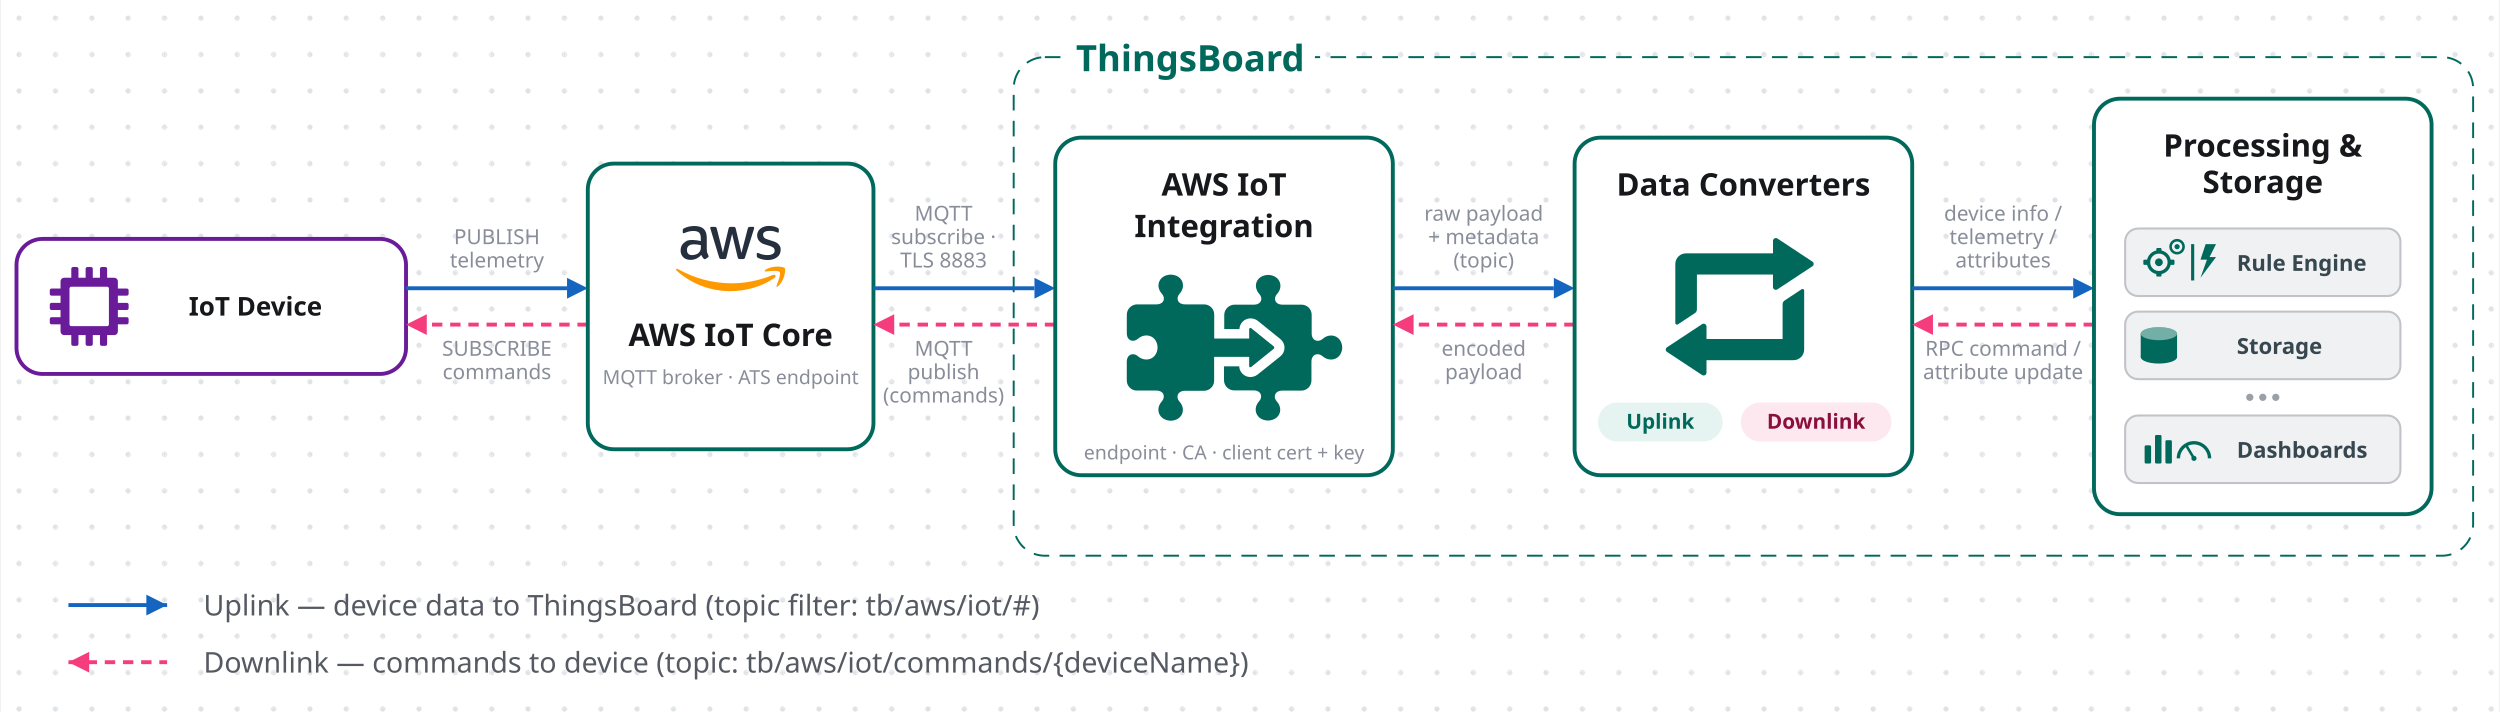
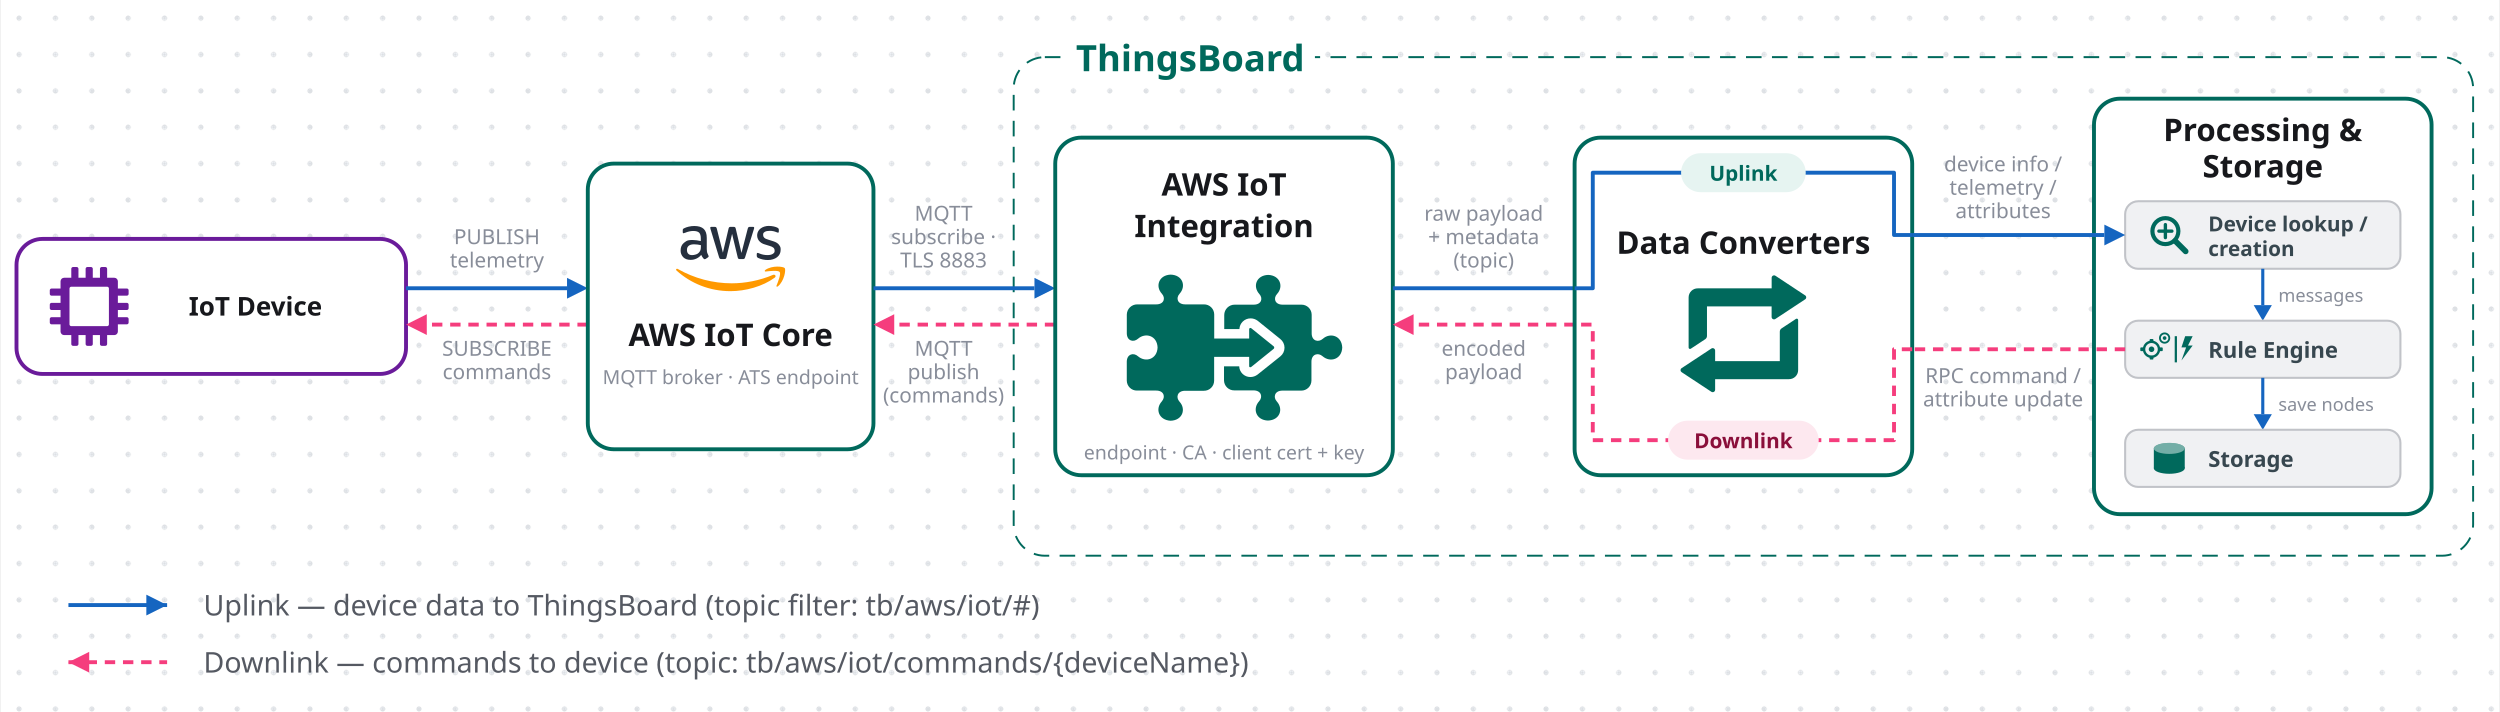
<svg xmlns="http://www.w3.org/2000/svg" width="1430" height="407" viewBox="0 0 962 274">
  <defs>
    <clipPath id="clip0">
      <path fill="#fff" d="M0 0h962v288H0z" />
    </clipPath>
    <pattern id="dots" width="14" height="14" x="0" y="0" patternUnits="userSpaceOnUse">
      <circle cx="7" cy="7" r="1" fill="#dde0e4" />
    </pattern>
  </defs>
  <g clip-path="url(#clip0)">
    <path fill="#fff" d="M0 0h962v288H0z" />
    <path fill="url(#dots)" d="M0 0h962v288H0z" />
    <g transform="translate(0 33)">
      <rect width="562" height="192" x="390" y="-11" fill="none" stroke="#00695c" stroke-dasharray="6,4" stroke-width=".75" rx="12" />
      <path fill="#fff" d="M410-18h96v14h-96z" />
      <text x="458" y="-11" fill="#00695c" dominant-baseline="central" font-family="system-ui,sans-serif" font-size="14" font-weight="600" text-anchor="middle" textLength="88">ThingsBoard</text>
      <rect width="150" height="52" x="6" y="59" fill="#fff" stroke="#6a1b9a" stroke-width="1.5" rx="10" />
      <g fill="#6a1b9a" transform="matrix(.69 0 0 .69 13.3 64.3)">
        <rect width="32" height="32" x="14" y="14" rx="2" />
        <rect width="22" height="22" x="19" y="19" fill="#fff" rx="1" />
        <rect width="4" height="7" x="20" y="8" rx="1" />
        <rect width="4" height="7" x="28" y="8" rx="1" />
        <rect width="4" height="7" x="36" y="8" rx="1" />
        <rect width="4" height="7" x="20" y="45" rx="1" />
        <rect width="4" height="7" x="28" y="45" rx="1" />
        <rect width="4" height="7" x="36" y="45" rx="1" />
        <rect width="7" height="4" x="8" y="20" rx="1" />
        <rect width="7" height="4" x="8" y="28" rx="1" />
        <rect width="7" height="4" x="8" y="36" rx="1" />
        <rect width="7" height="4" x="45" y="20" rx="1" />
        <rect width="7" height="4" x="45" y="28" rx="1" />
        <rect width="7" height="4" x="45" y="36" rx="1" />
      </g>
      <text x="98" y="85" fill="#17181c" dominant-baseline="middle" font-family="system-ui,sans-serif" font-size="10" font-weight="600" text-anchor="middle">IoT Device</text>
      <path stroke="#1565c0" stroke-width="1.5" d="M156 78h62" />
      <path fill="#1565c0" d="m218 74 8 4-8 4z" />
      <text x="191" y="61" fill="#888d99" font-family="system-ui,sans-serif" font-size="8" text-anchor="middle">PUBLISH</text>
      <text x="191" y="70" fill="#888d99" font-family="system-ui,sans-serif" font-size="8" text-anchor="middle">telemetry</text>
      <path stroke="#f53d7d" stroke-dasharray="4,3" stroke-width="1.5" d="M226 92h-62" />
      <path fill="#f53d7d" d="m164 88-8 4 8 4z" />
      <text x="191" y="104" fill="#888d99" font-family="system-ui,sans-serif" font-size="8" text-anchor="middle">SUBSCRIBE</text>
      <text x="191" y="113" fill="#888d99" font-family="system-ui,sans-serif" font-size="8" text-anchor="middle">commands</text>
      <rect width="110" height="110" x="226" y="30" fill="#fff" stroke="#00695c" stroke-width="1.5" rx="10" />
      <g>
        <path fill="#252f3e" d="M271.84 63.12q0 .79.15 1.24.16.47.45 1.01.1.17.1.32 0 .21-.27.42l-.88.59a1 1 0 0 1-.36.12q-.21 0-.42-.2-.3-.31-.5-.65-.22-.35-.44-.82a5.2 5.2 0 0 1-4.1 1.92q-1.77 0-2.8-1a3.6 3.6 0 0 1-1.03-2.68q0-1.8 1.27-2.88c1.27-1.08 1.98-1.09 3.42-1.09q.71 0 1.48.11.78.11 1.6.3v-1.01q0-1.59-.65-2.24-.67-.64-2.28-.64-.74 0-1.5.18a8 8 0 0 0-1.51.48 4 4 0 0 1-.72.22q-.3 0-.29-.43v-.69q0-.34.1-.48c.1-.14.2-.2.39-.3a8 8 0 0 1 1.76-.63 9 9 0 0 1 2.18-.26q2.49 0 3.66 1.13 1.16 1.13 1.16 3.44v4.52zm-5.68 2.12q.7 0 1.44-.25a2.5 2.5 0 0 0 1.33-.9q.35-.39.48-.88.13-.5.14-1.22v-.59a12 12 0 0 0-2.6-.32q-1.4 0-2.08.56-.7.56-.69 1.6 0 .98.52 1.49.5.52 1.46.51m11.22 1.51q-.37 0-.53-.14t-.3-.54l-3.28-10.8a3 3 0 0 1-.12-.56q0-.34.33-.35h1.37q.4 0 .55.14t.28.55l2.34 9.24 2.18-9.24q.1-.42.27-.55c.17-.13.3-.14.56-.14h1.12q.39 0 .55.14.18.14.27.55l2.2 9.36 2.42-9.36q.13-.42.28-.55.17-.13.55-.14h1.3q.34 0 .35.35l-.03.23q-.01.13-.1.35l-3.37 10.8q-.12.4-.29.54a1 1 0 0 1-.53.14h-1.2q-.4 0-.56-.14c-.16-.14-.21-.28-.27-.56l-2.16-9.01-2.15 9q-.1.41-.27.55c-.17.14-.3.14-.56.14zm17.95.38a9 9 0 0 1-3.76-.81q-.34-.2-.43-.4a1 1 0 0 1-.08-.38v-.71q0-.44.32-.44.13 0 .25.04l.35.14a8 8 0 0 0 3.2.66q1.32 0 2.04-.46c.72-.46.72-.75.72-1.33q0-.58-.37-.98a3.5 3.5 0 0 0-1.41-.72l-2.03-.63a4.3 4.3 0 0 1-2.23-1.42 3.33 3.33 0 0 1 .68-4.73q.63-.48 1.45-.72c.82-.24 1.15-.24 1.76-.24q.47 0 .94.06l.9.15q.43.1.8.22c.37.12.45.17.59.25q.3.17.42.35t.12.46v.66q0 .45-.32.45-.17 0-.53-.17a6.4 6.4 0 0 0-2.68-.54q-1.2 0-1.86.39c-.66.39-.65.67-.65 1.24q0 .6.41 1c.41.4.8.52 1.54.76l1.98.63q1.52.48 2.17 1.34c.65.86.64 1.23.64 1.96q0 .9-.36 1.62-.37.72-1.02 1.22-.65.51-1.55.79-.94.3-2 .29" />
        <path fill="#f90" d="M297.97 73.92c-4.6 3.4-11.27 5.2-17.01 5.2-8.05 0-15.3-2.98-20.77-7.92-.44-.4-.05-.93.47-.62a42 42 0 0 0 20.79 5.52c5.1 0 10.7-1.06 15.85-3.24.77-.35 1.43.5.67 1.06" />
        <path fill="#f90" d="M299.89 71.74c-.6-.75-3.89-.36-5.38-.18-.45.05-.52-.34-.11-.63 2.62-1.84 6.94-1.31 7.44-.7.5.63-.14 4.95-2.6 7.01-.37.33-.74.16-.57-.26.56-1.38 1.8-4.5 1.22-5.24" />
      </g>
      <text x="281" y="96" fill="#17181c" dominant-baseline="middle" font-family="system-ui,sans-serif" font-size="12" font-weight="600" text-anchor="middle">AWS IoT Core</text>
      <text x="281" y="112" fill="#888d99" dominant-baseline="central" font-family="system-ui,sans-serif" font-size="7.5" text-anchor="middle">MQTT broker · ATS endpoint</text>
      <path stroke="#1565c0" stroke-width="1.5" d="M336 78h62" />
      <path fill="#1565c0" d="m398 74 8 4-8 4z" />
      <text x="363" y="52" fill="#888d99" font-family="system-ui,sans-serif" font-size="8" text-anchor="middle">MQTT</text>
      <text x="363" y="61" fill="#888d99" font-family="system-ui,sans-serif" font-size="8" text-anchor="middle">subscribe ·</text>
      <text x="363" y="70" fill="#888d99" font-family="system-ui,sans-serif" font-size="8" text-anchor="middle">TLS 8883</text>
      <path stroke="#f53d7d" stroke-dasharray="4,3" stroke-width="1.5" d="M406 92h-62" />
      <path fill="#f53d7d" d="m344 88-8 4 8 4z" />
      <text x="363" y="104" fill="#888d99" font-family="system-ui,sans-serif" font-size="8" text-anchor="middle">MQTT</text>
      <text x="363" y="113" fill="#888d99" font-family="system-ui,sans-serif" font-size="8" text-anchor="middle">publish</text>
      <text x="363" y="122" fill="#888d99" font-family="system-ui,sans-serif" font-size="8" text-anchor="middle">(commands)</text>
      <rect width="130" height="130" x="406" y="20" fill="#fff" stroke="#00695c" stroke-width="1.5" rx="10" />
      <text x="471" y="33" fill="#17181c" dominant-baseline="hanging" font-family="system-ui,sans-serif" font-size="12" font-weight="600" text-anchor="middle">AWS IoT</text>
      <text x="471" y="49" fill="#17181c" dominant-baseline="hanging" font-family="system-ui,sans-serif" font-size="12" font-weight="600" text-anchor="middle">Integration</text>
      <g fill="#00695c">
        <path d="M437.48 117.4h7.39c3 0 3.7 2.45 2.14 4.21-2.58 2.87-1.2 7.16 3.43 7.41 4.64-.16 6.01-4.54 3.43-7.32-1.54-1.69-.86-4.22 2.14-4.22h7.22a3.9 3.9 0 0 0 3.96-3.88v-9.17h13.49v3.63c0 .33.42.5.78.25l8.68-7a.66.66 0 0 0 0-.93l-8.68-7c-.34-.25-.78 0-.78.34v3.63h-13.46v-9.26a3.9 3.9 0 0 0-3.95-3.88h-7.22c-3.01 0-3.7-2.45-2.14-4.13 2.58-2.87 1.2-7.17-3.44-7.33-4.63.16-6 4.54-3.43 7.33 1.55 1.68.87 4.13-2.14 4.13h-7.3a4 4 0 0 0-4.04 3.96v7.26c.08 2.87 2.58 3.53 4.3 2.02 2.92-2.54 7.38-1.19 7.55 3.36-.17 4.55-4.63 5.9-7.56 3.37-1.71-1.52-4.2-.85-4.3 2.01v7.33a3.87 3.87 0 0 0 3.93 3.88" />
        <path d="M474.95 117.33h7.4c3 0 3.7 2.53 2.13 4.22-2.58 2.86-1.2 7.24 3.43 7.4 4.64-.16 6.02-4.46 3.44-7.32-1.55-1.68-.87-4.21 2.14-4.21h7.22a3.9 3.9 0 0 0 3.95-3.88v-7.25c0-2.95 2.59-3.63 4.3-2.1 2.92 2.53 7.39 1.18 7.56-3.36-.17-4.55-4.64-5.9-7.47-3.37-1.72 1.52-4.3.85-4.3-2.1V88.2a3.9 3.9 0 0 0-3.96-3.88h-7.22c-3 0-3.7-2.45-2.14-4.13 2.58-2.78 1.2-7.16-3.43-7.33-4.64.17-6.01 4.47-3.43 7.33 1.54 1.68.86 4.13-2.14 4.13h-7.3a4 4 0 0 0-4.05 3.97v5.44h5.84a4.3 4.3 0 0 1 4.3-4.13 4.5 4.5 0 0 1 2.75.93l8.68 7a4.27 4.27 0 0 1 0 6.73l-8.76 7c-.78.58-1.72.93-2.75.93a4.3 4.3 0 0 1-4.3-4.13h-5.85v5.4a3.9 3.9 0 0 0 3.96 3.87" />
      </g>
      <text x="471" y="141" fill="#888d99" dominant-baseline="central" font-family="system-ui,sans-serif" font-size="7.5" text-anchor="middle">endpoint · CA · client cert + key</text>
-       <path stroke="#1565c0" stroke-width="1.5" d="M536 78h62" />
-       <path fill="#1565c0" d="m598 74 8 4-8 4z" />
+       <path stroke="#1565c0" stroke-width="1.5" d="M536 78h70" />
      <text x="571" y="52" fill="#888d99" font-family="system-ui,sans-serif" font-size="8" text-anchor="middle">raw payload</text>
      <text x="571" y="61" fill="#888d99" font-family="system-ui,sans-serif" font-size="8" text-anchor="middle">+ metadata</text>
      <text x="571" y="70" fill="#888d99" font-family="system-ui,sans-serif" font-size="8" text-anchor="middle">(topic)</text>
      <path stroke="#f53d7d" stroke-dasharray="4,3" stroke-width="1.5" d="M606 92h-62" />
      <path fill="#f53d7d" d="m544 88-8 4 8 4z" />
      <text x="571" y="104" fill="#888d99" font-family="system-ui,sans-serif" font-size="8" text-anchor="middle">encoded</text>
      <text x="571" y="113" fill="#888d99" font-family="system-ui,sans-serif" font-size="8" text-anchor="middle">payload</text>
      <rect width="130" height="130" x="606" y="20" fill="#fff" stroke="#00695c" stroke-width="1.5" rx="10" />
-       <text x="671" y="33" fill="#17181c" dominant-baseline="hanging" font-family="system-ui,sans-serif" font-size="12" font-weight="600" text-anchor="middle">Data Converters</text>
-       <g fill="#00695c">
-         <path d="m697.58 67.75-13.46-8.89a1.1 1.1 0 0 0-1.72.9v4.8h-33.46a4.1 4.1 0 0 0-4.16 4.08V91.4c0 .49.57.79.98.51l6.54-4.31c.5-.32.8-.88.8-1.48v-13.4h29.28v4.8c0 .88.98 1.4 1.72.9l13.46-8.88c.68-.43.68-1.37.02-1.8m-4.16 10.64-6.53 4.32c-.5.32-.8.87-.8 1.47v13.37h-29.3v-4.8a1.1 1.1 0 0 0-1.73-.9l-13.46 8.88a1.07 1.07 0 0 0 0 1.8l13.46 8.88a1.1 1.1 0 0 0 1.73-.9v-4.8h33.43a4.1 4.1 0 0 0 4.18-4.08V78.89a.62.62 0 0 0-.98-.5" />
-       </g>
-       <rect width="48" height="15" x="615" y="122" fill="#e6f4f1" rx="7.5" />
-       <text x="639" y="129" fill="#00695c" dominant-baseline="central" font-family="system-ui,sans-serif" font-size="8" font-weight="700" text-anchor="middle">Uplink</text>
-       <rect width="58" height="15" x="670" y="122" fill="#fde8ef" rx="7.5" />
-       <text x="699" y="129" fill="#8a0f3a" dominant-baseline="central" font-family="system-ui,sans-serif" font-size="8" font-weight="700" text-anchor="middle">Downlink</text>
-       <path stroke="#1565c0" stroke-width="1.5" d="M736 78h62" />
-       <path fill="#1565c0" d="m798 74 8 4-8 4z" />
-       <text x="771" y="52" fill="#888d99" font-family="system-ui,sans-serif" font-size="8" text-anchor="middle">device info /</text>
-       <text x="771" y="61" fill="#888d99" font-family="system-ui,sans-serif" font-size="8" text-anchor="middle">telemetry /</text>
-       <text x="771" y="70" fill="#888d99" font-family="system-ui,sans-serif" font-size="8" text-anchor="middle">attributes</text>
-       <path stroke="#f53d7d" stroke-dasharray="4,3" stroke-width="1.5" d="M806 92h-62" />
-       <path fill="#f53d7d" d="m744 88-8 4 8 4z" />
-       <text x="771" y="104" fill="#888d99" font-family="system-ui,sans-serif" font-size="8" text-anchor="middle">RPC command /</text>
-       <text x="771" y="113" fill="#888d99" font-family="system-ui,sans-serif" font-size="8" text-anchor="middle">attribute update</text>
-       <rect width="130" height="160" x="806" y="5" fill="#fff" stroke="#00695c" stroke-width="1.5" rx="10" />
-       <text x="871" y="18" fill="#17181c" dominant-baseline="hanging" font-family="system-ui,sans-serif" font-size="12" font-weight="600" text-anchor="middle">Processing &amp;</text>
-       <text x="871" y="32" fill="#17181c" dominant-baseline="hanging" font-family="system-ui,sans-serif" font-size="12" font-weight="600" text-anchor="middle">Storage</text>
-       <g transform="translate(117 5)">
-         <g transform="translate(0 32)">
-           <rect width="106" height="26" x="701" y="50" fill="#f0f1f3" stroke="#c1c3c8" stroke-width=".8" rx="5" />
-           <g fill="#00695c" transform="translate(45 -6.5)">
-             <ellipse cx="669" cy="65" rx="7" ry="2.5" />
-             <path d="M662 65h14v9h-14z" />
-             <ellipse cx="669" cy="74" rx="7" ry="2.5" />
-             <ellipse cx="669" cy="65" fill="#e6f4f1" opacity=".5" rx="7" ry="2.5" />
-           </g>
-           <text x="744" y="63" fill="#37474f" dominant-baseline="central" font-family="system-ui,sans-serif" font-size="8.5" font-weight="600">Storage</text>
-         </g>
-         <g transform="translate(0 40)">
-           <rect width="106" height="26" x="701" y="82" fill="#f0f1f3" stroke="#c1c3c8" stroke-width=".8" rx="5" />
-           <g fill="#00695c" transform="translate(47.5 -5.5)">
-             <rect width="2.5" height="7" x="661" y="99" rx=".5" />
-             <rect width="2.5" height="11" x="665" y="95" rx=".5" />
-             <rect width="2.5" height="9" x="669" y="97" rx=".5" />
-             <path fill="none" stroke="#00695c" stroke-width="1.3" d="M674 104a6 6 0 0 1 12 0" />
-             <path stroke="#00695c" stroke-linecap="round" d="m680 104-3-5" />
-             <circle cx="680" cy="104" r="1" />
-           </g>
-           <text x="744" y="95" fill="#37474f" dominant-baseline="central" font-family="system-ui,sans-serif" font-size="8.5" font-weight="600">Dashboards</text>
-         </g>
-         <circle cx="749" cy="115" r="1.4" fill="#9aa0a6" />
-         <circle cx="754" cy="115" r="1.4" fill="#9aa0a6" />
-         <circle cx="759" cy="115" r="1.4" fill="#9aa0a6" />
-         <g transform="translate(0 -72)">
-           <rect width="106" height="26" x="701" y="122" fill="#f0f1f3" stroke="#c1c3c8" stroke-width=".8" rx="5" />
-           <g fill="#00695c" transform="translate(49)">
-             <circle cx="665" cy="135" r="4" fill="none" stroke="#00695c" stroke-width="1.3" />
-             <circle cx="665" cy="135" r="1.5" />
-             <rect width="2" height="2" x="664" y="129.5" rx=".4" />
-             <rect width="2" height="2" x="664" y="138.5" rx=".4" />
-             <rect width="2" height="2" x="659" y="134" rx=".4" />
-             <rect width="2" height="2" x="669" y="134" rx=".4" />
-             <circle cx="672" cy="129" r="2.5" fill="none" stroke="#00695c" />
-             <circle cx="672" cy="129" r="1" />
-             <path stroke="#00695c" stroke-width="1.2" d="M678 128v14" />
-             <path d="m683 128-2 6h2.5l-2.5 7 6-8h-2.5l2.5-5z" />
-           </g>
-           <text x="744" y="135" fill="#37474f" dominant-baseline="central" font-family="system-ui,sans-serif" font-size="8.5" font-weight="600">Rule Engine</text>
+       <path stroke="#1565c0" stroke-width="1.5" fill="none" stroke-linejoin="round" d="M606 78H613V33.5H729V57.5H736" />
+       <path stroke="#f53d7d" stroke-width="1.5" stroke-dasharray="4,3" fill="none" stroke-linejoin="round" d="M736 101.5H729V136.5H613V92H606" />
+       <rect width="48" height="15" x="647" y="26" fill="#e6f4f1" rx="7.5" />
+       <text x="671" y="33.5" fill="#00695c" dominant-baseline="central" font-family="system-ui,sans-serif" font-size="8" font-weight="700" text-anchor="middle">Uplink</text>
+       <text x="671" y="60.5" fill="#17181c" dominant-baseline="middle" font-family="system-ui,sans-serif" font-size="12" font-weight="600" text-anchor="middle">Data Converters</text>
+       <g transform="translate(671 95.5) scale(.85) translate(-669.6 -85.1)">
+         <g fill="#00695c">
+           <path d="m697.58 67.75-13.46-8.89a1.1 1.1 0 0 0-1.72.9v4.8h-33.46a4.1 4.1 0 0 0-4.16 4.08V91.4c0 .49.57.79.98.51l6.54-4.31c.5-.32.8-.88.8-1.48v-13.4h29.28v4.8c0 .88.98 1.4 1.72.9l13.46-8.88c.68-.43.68-1.37.02-1.8m-4.16 10.64-6.53 4.32c-.5.32-.8.87-.8 1.47v13.37h-29.3v-4.8a1.1 1.1 0 0 0-1.73-.9l-13.46 8.88a1.07 1.07 0 0 0 0 1.8l13.46 8.88a1.1 1.1 0 0 0 1.73-.9v-4.8h33.43a4.1 4.1 0 0 0 4.18-4.08V78.89a.62.62 0 0 0-.98-.5" />
        </g>
      </g>
+       <rect width="58" height="15" x="642" y="129" fill="#fde8ef" rx="7.5" />
+       <text x="671" y="136.5" fill="#8a0f3a" dominant-baseline="central" font-family="system-ui,sans-serif" font-size="8" font-weight="700" text-anchor="middle">Downlink</text>
+       <text x="771" y="33" fill="#888d99" font-family="system-ui,sans-serif" font-size="8" text-anchor="middle">device info /</text>
+       <text x="771" y="42" fill="#888d99" font-family="system-ui,sans-serif" font-size="8" text-anchor="middle">telemetry /</text>
+       <text x="771" y="51" fill="#888d99" font-family="system-ui,sans-serif" font-size="8" text-anchor="middle">attributes</text>
+       <text x="771" y="114.5" fill="#888d99" font-family="system-ui,sans-serif" font-size="8" text-anchor="middle">RPC command /</text>
+       <text x="771" y="123.5" fill="#888d99" font-family="system-ui,sans-serif" font-size="8" text-anchor="middle">attribute update</text>
+       <rect width="130" height="160" x="806" y="5" fill="#fff" stroke="#00695c" stroke-width="1.5" rx="10" />
+       <text x="871" y="12" fill="#17181c" dominant-baseline="hanging" font-family="system-ui,sans-serif" font-size="12" font-weight="600" text-anchor="middle">Processing &amp;</text>
+       <text x="871" y="26" fill="#17181c" dominant-baseline="hanging" font-family="system-ui,sans-serif" font-size="12" font-weight="600" text-anchor="middle">Storage</text>
+       <rect width="106" height="26" x="818" y="44.5" fill="#f0f1f3" stroke="#c1c3c8" stroke-width=".8" rx="5" />
+       <g fill="none" stroke="#00695c" stroke-linecap="round">
+         <circle cx="833.5" cy="56" r="5" stroke-width="1.6" />
+         <path stroke-width="2.2" d="m837.3 59.8 4 4" />
+         <path stroke-width="1.3" d="M831 56h5M833.5 53.5v5" />
+       </g>
+       <text x="850" y="53" fill="#37474f" dominant-baseline="central" font-family="system-ui,sans-serif" font-size="8" font-weight="600">Device lookup /</text>
+       <text x="850" y="62.5" fill="#37474f" dominant-baseline="central" font-family="system-ui,sans-serif" font-size="8" font-weight="600">creation</text>
+       <path stroke="#1565c0" stroke-width="1.2" d="M871 70.5v14" />
+       <path fill="#1565c0" d="m867.5 84.5 3.5 6 3.5-6z" />
+       <text x="877" y="80.5" fill="#888d99" font-family="system-ui,sans-serif" font-size="7" dominant-baseline="central">messages</text>
+       <rect width="106" height="22" x="818" y="90.5" fill="#f0f1f3" stroke="#c1c3c8" stroke-width=".8" rx="5" />
+       <g transform="translate(835 101.5) scale(.72) translate(-723.5 -135)">
+         <g fill="#00695c" transform="translate(49)">
+           <circle cx="665" cy="135" r="4" fill="none" stroke="#00695c" stroke-width="1.3" />
+           <circle cx="665" cy="135" r="1.5" />
+           <rect width="2" height="2" x="664" y="129.5" rx=".4" />
+           <rect width="2" height="2" x="664" y="138.5" rx=".4" />
+           <rect width="2" height="2" x="659" y="134" rx=".4" />
+           <rect width="2" height="2" x="669" y="134" rx=".4" />
+           <circle cx="672" cy="129" r="2.5" fill="none" stroke="#00695c" />
+           <circle cx="672" cy="129" r="1" />
+           <path stroke="#00695c" stroke-width="1.2" d="M678 128v14" />
+           <path d="m683 128-2 6h2.5l-2.5 7 6-8h-2.5l2.5-5z" />
+         </g>
+       </g>
+       <text x="850" y="101.5" fill="#37474f" dominant-baseline="central" font-family="system-ui,sans-serif" font-size="8.5" font-weight="600">Rule Engine</text>
+       <path stroke="#1565c0" stroke-width="1.2" d="M871 112.5v14" />
+       <path fill="#1565c0" d="m867.5 126.5 3.5 6 3.5-6z" />
+       <text x="877" y="122.5" fill="#888d99" font-family="system-ui,sans-serif" font-size="7" dominant-baseline="central">save nodes</text>
+       <rect width="106" height="22" x="818" y="132.5" fill="#f0f1f3" stroke="#c1c3c8" stroke-width=".8" rx="5" />
+       <g transform="translate(835 143.5) scale(.85) translate(-714 -63)">
+         <g fill="#00695c" transform="translate(45 -6.5)">
+           <ellipse cx="669" cy="65" rx="7" ry="2.5" />
+           <path d="M662 65h14v9h-14z" />
+           <ellipse cx="669" cy="74" rx="7" ry="2.5" />
+           <ellipse cx="669" cy="65" fill="#e6f4f1" opacity=".5" rx="7" ry="2.5" />
+         </g>
+       </g>
+       <text x="850" y="143.5" fill="#37474f" dominant-baseline="central" font-family="system-ui,sans-serif" font-size="8.5" font-weight="600">Storage</text>
+       <path stroke="#f53d7d" stroke-width="1.5" stroke-dasharray="4,3" fill="none" stroke-linejoin="round" d="M818 101.5H736" />
+       <path stroke="#1565c0" stroke-width="1.5" d="M736 57.5h74" />
+       <path fill="#1565c0" d="m810 53.5 8 4-8 4z" />
      <path stroke="#1565c0" stroke-width="1.5" d="M26 200h38" />
      <path fill="#1565c0" d="m56 196 8 4-8 4z" />
      <text x="78" y="204" fill="#555962" font-family="system-ui,sans-serif" font-size="11">Uplink — device data to ThingsBoard (topic filter: tb/aws/iot/#)</text>
      <path stroke="#f53d7d" stroke-dasharray="4,3" stroke-width="1.5" d="M26 222h38" />
      <path fill="#f53d7d" d="m34 218-8 4 8 4z" />
      <text x="78" y="226" fill="#555962" font-family="system-ui,sans-serif" font-size="11">Downlink — commands to device (topic: tb/aws/iot/commands/{deviceName})</text>
    </g>
  </g>
</svg>
